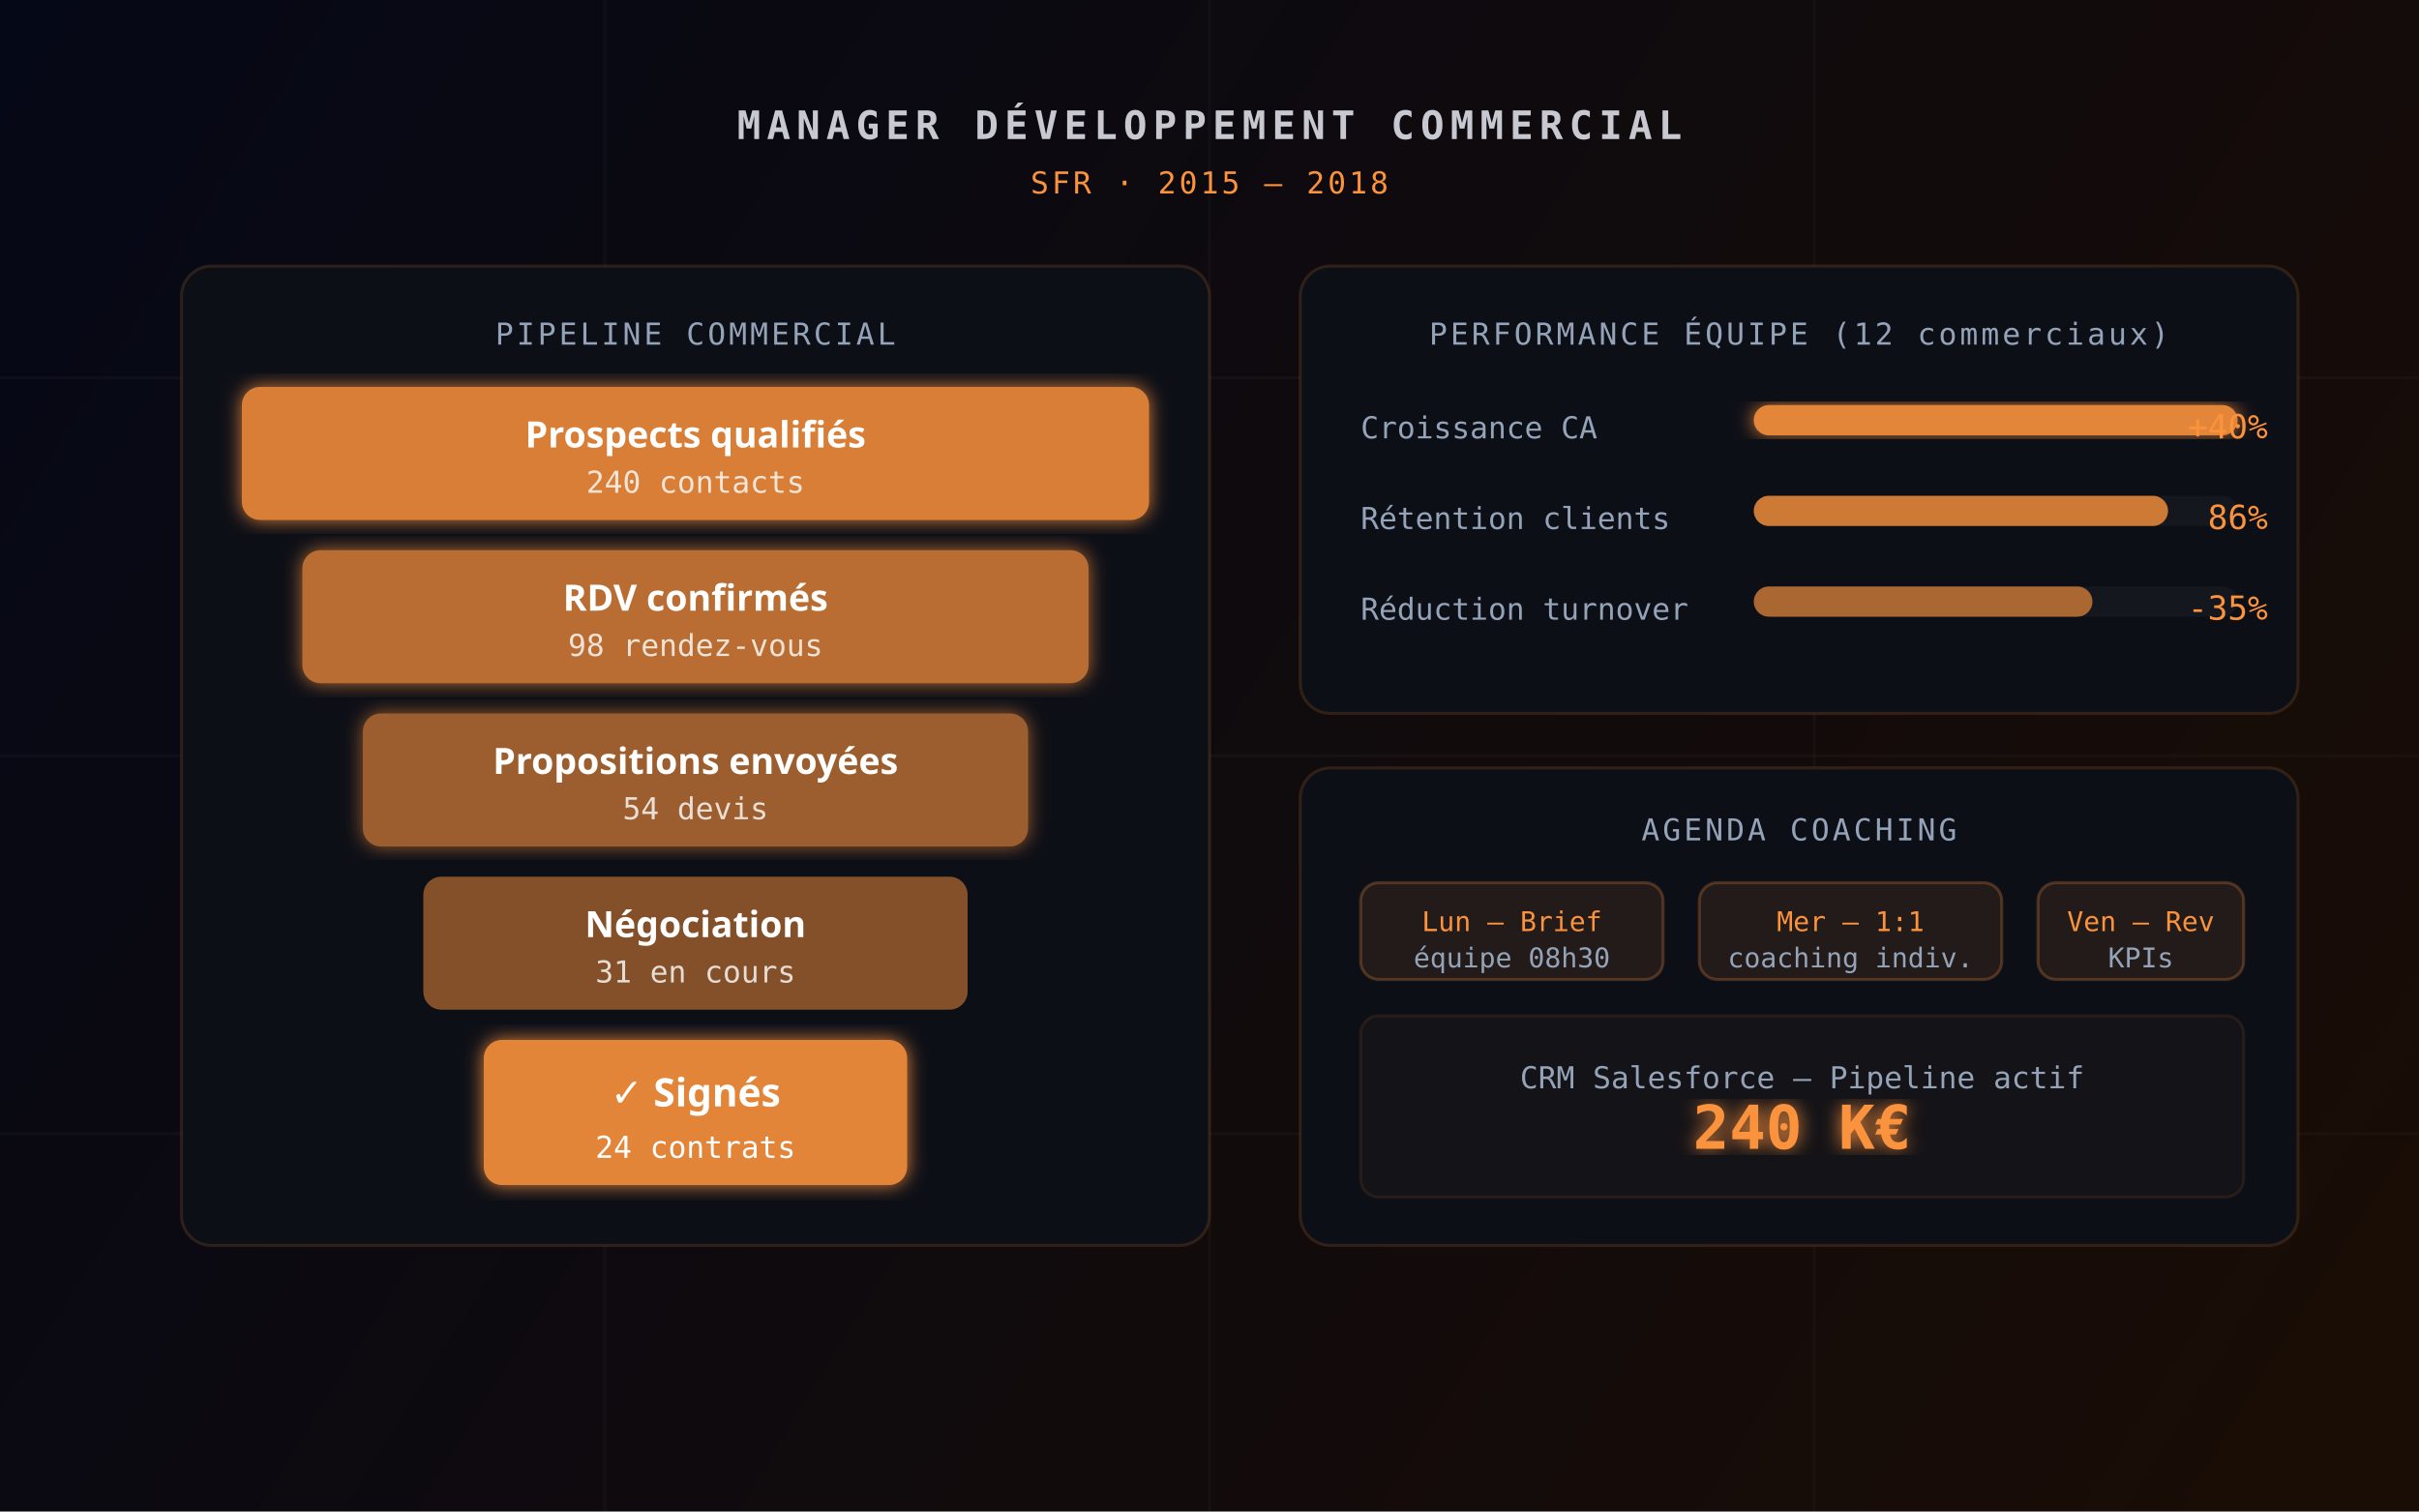
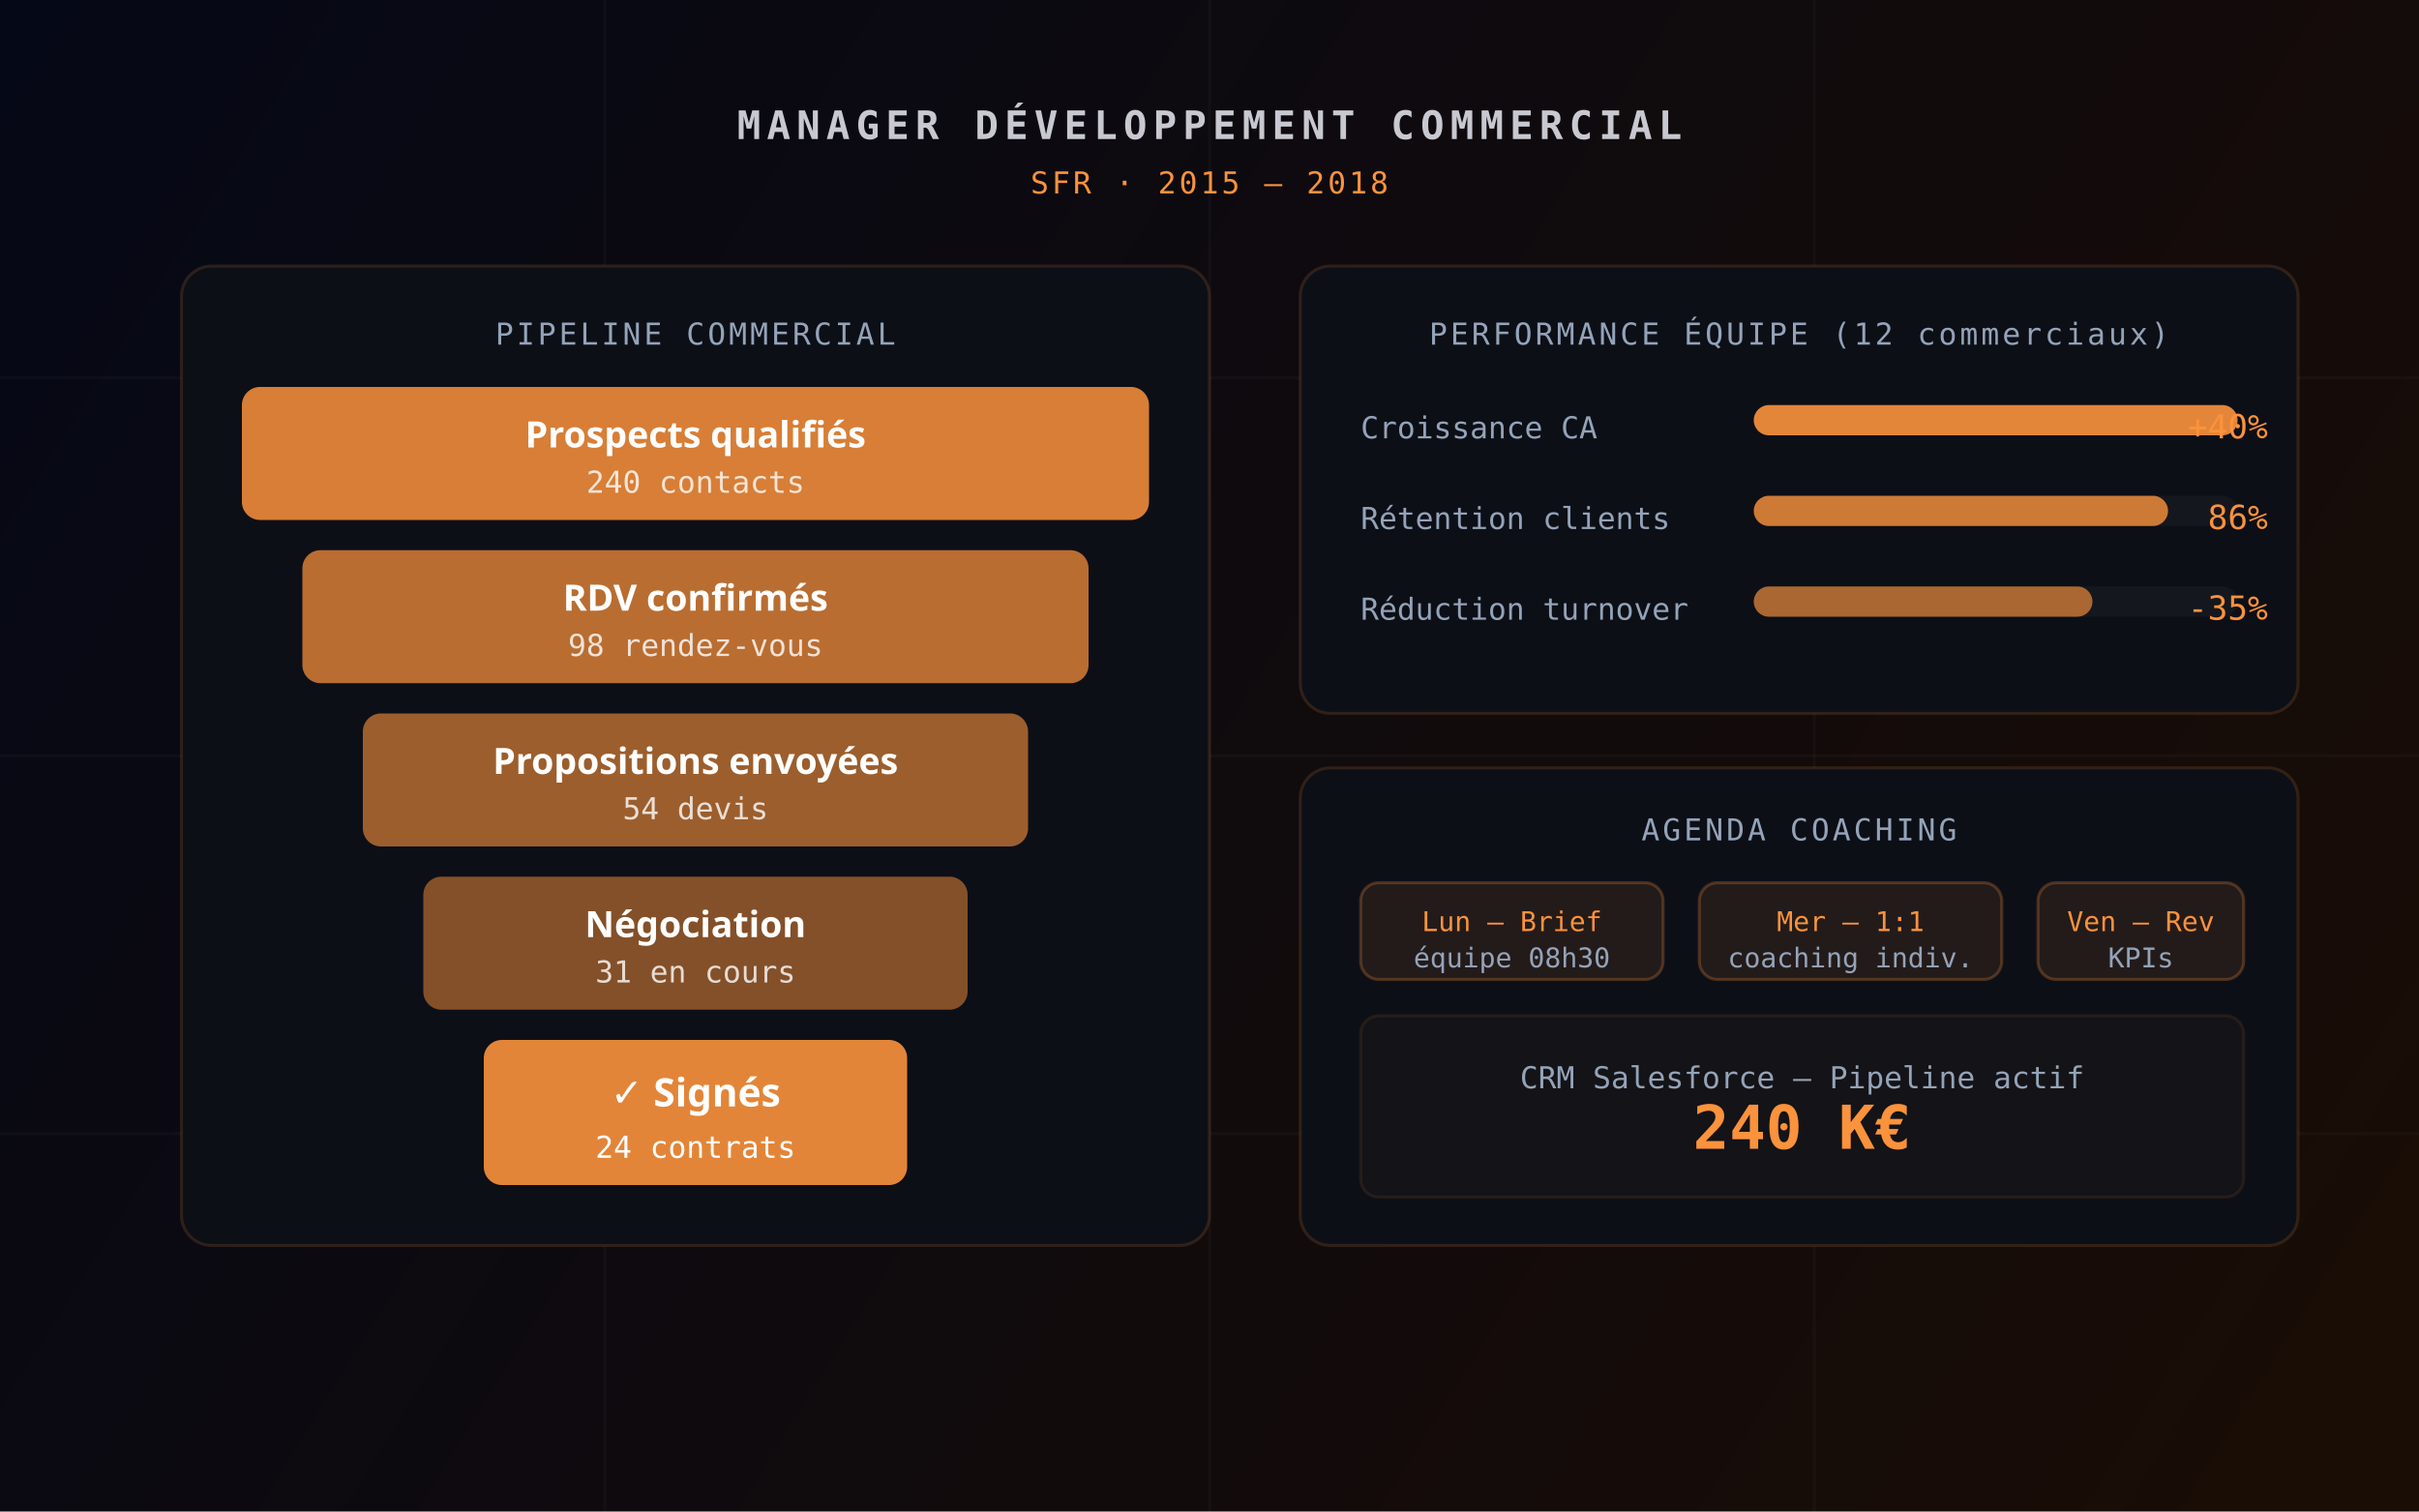
- <svg xmlns="http://www.w3.org/2000/svg" viewBox="0 0 800 500" fill="none">
+ <svg xmlns="http://www.w3.org/2000/svg" width="800" height="500" viewBox="0 0 800 500" fill="none">
  <defs>
    <linearGradient id="bg4" x1="0" y1="0" x2="800" y2="500" gradientUnits="userSpaceOnUse">
      <stop offset="0%" stop-color="#050816" />
      <stop offset="100%" stop-color="#1a0d05" />
    </linearGradient>
-     <filter id="glow4">
-       <feGaussianBlur stdDeviation="3" result="blur" />
-       <feMerge>
-         <feMergeNode in="blur" />
-         <feMergeNode in="SourceGraphic" />
-       </feMerge>
-     </filter>
  </defs>
  <rect width="800" height="500" fill="url(#bg4)" />
  <g stroke="#ffffff06" stroke-width="1">
    <line x1="0" y1="125" x2="800" y2="125" />
    <line x1="0" y1="250" x2="800" y2="250" />
    <line x1="0" y1="375" x2="800" y2="375" />
    <line x1="200" y1="0" x2="200" y2="500" />
    <line x1="400" y1="0" x2="400" y2="500" />
    <line x1="600" y1="0" x2="600" y2="500" />
  </g>
  <rect x="60" y="88" width="340" height="324" rx="10" fill="#0d0f17" stroke="#fb923c25" stroke-width="1" />
  <text x="230" y="114" font-family="monospace" font-size="10" fill="#94a3b8" text-anchor="middle" letter-spacing="1">PIPELINE COMMERCIAL</text>
-   <rect x="80" y="128" width="300" height="44" rx="6" fill="#fb923c" opacity="0.85" filter="url(#glow4)" />
+   <rect x="80" y="128" width="300" height="44" rx="6" fill="#fb923c" opacity="0.85" />
  <text x="230" y="148" font-family="sans-serif" font-size="12" fill="#fff" text-anchor="middle" font-weight="700">Prospects qualifiés</text>
  <text x="230" y="163" font-family="monospace" font-size="10" fill="#fff" text-anchor="middle" opacity="0.8">240 contacts</text>
-   <rect x="100" y="182" width="260" height="44" rx="6" fill="#fb923c" opacity="0.72" filter="url(#glow4)" />
+   <rect x="100" y="182" width="260" height="44" rx="6" fill="#fb923c" opacity="0.72" />
  <text x="230" y="202" font-family="sans-serif" font-size="12" fill="#fff" text-anchor="middle" font-weight="700">RDV confirmés</text>
  <text x="230" y="217" font-family="monospace" font-size="10" fill="#fff" text-anchor="middle" opacity="0.8">98 rendez-vous</text>
-   <rect x="120" y="236" width="220" height="44" rx="6" fill="#fb923c" opacity="0.6" filter="url(#glow4)" />
+   <rect x="120" y="236" width="220" height="44" rx="6" fill="#fb923c" opacity="0.6" />
  <text x="230" y="256" font-family="sans-serif" font-size="12" fill="#fff" text-anchor="middle" font-weight="700">Propositions envoyées</text>
  <text x="230" y="271" font-family="monospace" font-size="10" fill="#fff" text-anchor="middle" opacity="0.8">54 devis</text>
  <rect x="140" y="290" width="180" height="44" rx="6" fill="#fb923c" opacity="0.5" />
  <text x="230" y="310" font-family="sans-serif" font-size="12" fill="#fff" text-anchor="middle" font-weight="700">Négociation</text>
  <text x="230" y="325" font-family="monospace" font-size="10" fill="#fff" text-anchor="middle" opacity="0.8">31 en cours</text>
-   <rect x="160" y="344" width="140" height="48" rx="6" fill="#fb923c" opacity="0.9" filter="url(#glow4)" />
+   <rect x="160" y="344" width="140" height="48" rx="6" fill="#fb923c" opacity="0.9" />
  <text x="230" y="366" font-family="sans-serif" font-size="13" fill="#fff" text-anchor="middle" font-weight="800">✓ Signés</text>
  <text x="230" y="383" font-family="monospace" font-size="10" fill="#fff" text-anchor="middle">24 contrats</text>
  <rect x="430" y="88" width="330" height="148" rx="10" fill="#0d0f17" stroke="#fb923c25" stroke-width="1" />
  <text x="595" y="114" font-family="monospace" font-size="10" fill="#94a3b8" text-anchor="middle" letter-spacing="1">PERFORMANCE ÉQUIPE (12 commerciaux)</text>
  <text x="450" y="145" font-family="monospace" font-size="10" fill="#94a3b8">Croissance CA</text>
  <rect x="580" y="134" width="160" height="10" rx="5" fill="#ffffff08" />
-   <rect x="580" y="134" width="160" height="10" rx="5" fill="#fb923c" filter="url(#glow4)" opacity="0.9" />
+   <rect x="580" y="134" width="160" height="10" rx="5" fill="#fb923c" opacity="0.9" />
  <text x="750" y="145" font-family="monospace" font-size="11" fill="#fb923c" text-anchor="end">+40%</text>
  <text x="450" y="175" font-family="monospace" font-size="10" fill="#94a3b8">Rétention clients</text>
  <rect x="580" y="164" width="160" height="10" rx="5" fill="#ffffff08" />
  <rect x="580" y="164" width="137" height="10" rx="5" fill="#fb923c" opacity="0.8" />
  <text x="750" y="175" font-family="monospace" font-size="11" fill="#fb923c" text-anchor="end">86%</text>
  <text x="450" y="205" font-family="monospace" font-size="10" fill="#94a3b8">Réduction turnover</text>
  <rect x="580" y="194" width="160" height="10" rx="5" fill="#ffffff08" />
  <rect x="580" y="194" width="112" height="10" rx="5" fill="#fb923c" opacity="0.65" />
  <text x="750" y="205" font-family="monospace" font-size="11" fill="#fb923c" text-anchor="end">-35%</text>
  <rect x="430" y="254" width="330" height="158" rx="10" fill="#0d0f17" stroke="#fb923c25" stroke-width="1" />
  <text x="595" y="278" font-family="monospace" font-size="10" fill="#94a3b8" text-anchor="middle" letter-spacing="1">AGENDA COACHING</text>
  <rect x="450" y="292" width="100" height="32" rx="6" fill="#fb923c18" stroke="#fb923c40" stroke-width="1" />
  <text x="500" y="308" font-family="monospace" font-size="9" fill="#fb923c" text-anchor="middle">Lun — Brief</text>
  <text x="500" y="320" font-family="monospace" font-size="9" fill="#94a3b8" text-anchor="middle">équipe 08h30</text>
  <rect x="562" y="292" width="100" height="32" rx="6" fill="#fb923c18" stroke="#fb923c40" stroke-width="1" />
  <text x="612" y="308" font-family="monospace" font-size="9" fill="#fb923c" text-anchor="middle">Mer — 1:1</text>
  <text x="612" y="320" font-family="monospace" font-size="9" fill="#94a3b8" text-anchor="middle">coaching indiv.</text>
  <rect x="674" y="292" width="68" height="32" rx="6" fill="#fb923c18" stroke="#fb923c40" stroke-width="1" />
  <text x="708" y="308" font-family="monospace" font-size="9" fill="#fb923c" text-anchor="middle">Ven — Rev</text>
  <text x="708" y="320" font-family="monospace" font-size="9" fill="#94a3b8" text-anchor="middle">KPIs</text>
  <rect x="450" y="336" width="292" height="60" rx="6" fill="#fb923c08" stroke="#fb923c18" stroke-width="1" />
  <text x="596" y="360" font-family="monospace" font-size="10" fill="#94a3b8" text-anchor="middle">CRM Salesforce — Pipeline actif</text>
-   <text x="596" y="380" font-family="monospace" font-size="20" fill="#fb923c" text-anchor="middle" font-weight="800" filter="url(#glow4)">240 K€</text>
+   <text x="596" y="380" font-family="monospace" font-size="20" fill="#fb923c" text-anchor="middle" font-weight="800">240 K€</text>
  <text x="400" y="46" font-family="monospace" font-size="13" fill="#c8c8d0" text-anchor="middle" font-weight="600" letter-spacing="2">MANAGER DÉVELOPPEMENT COMMERCIAL</text>
  <text x="400" y="64" font-family="monospace" font-size="10" fill="#fb923c" text-anchor="middle" letter-spacing="1">SFR · 2015 – 2018</text>
</svg>
